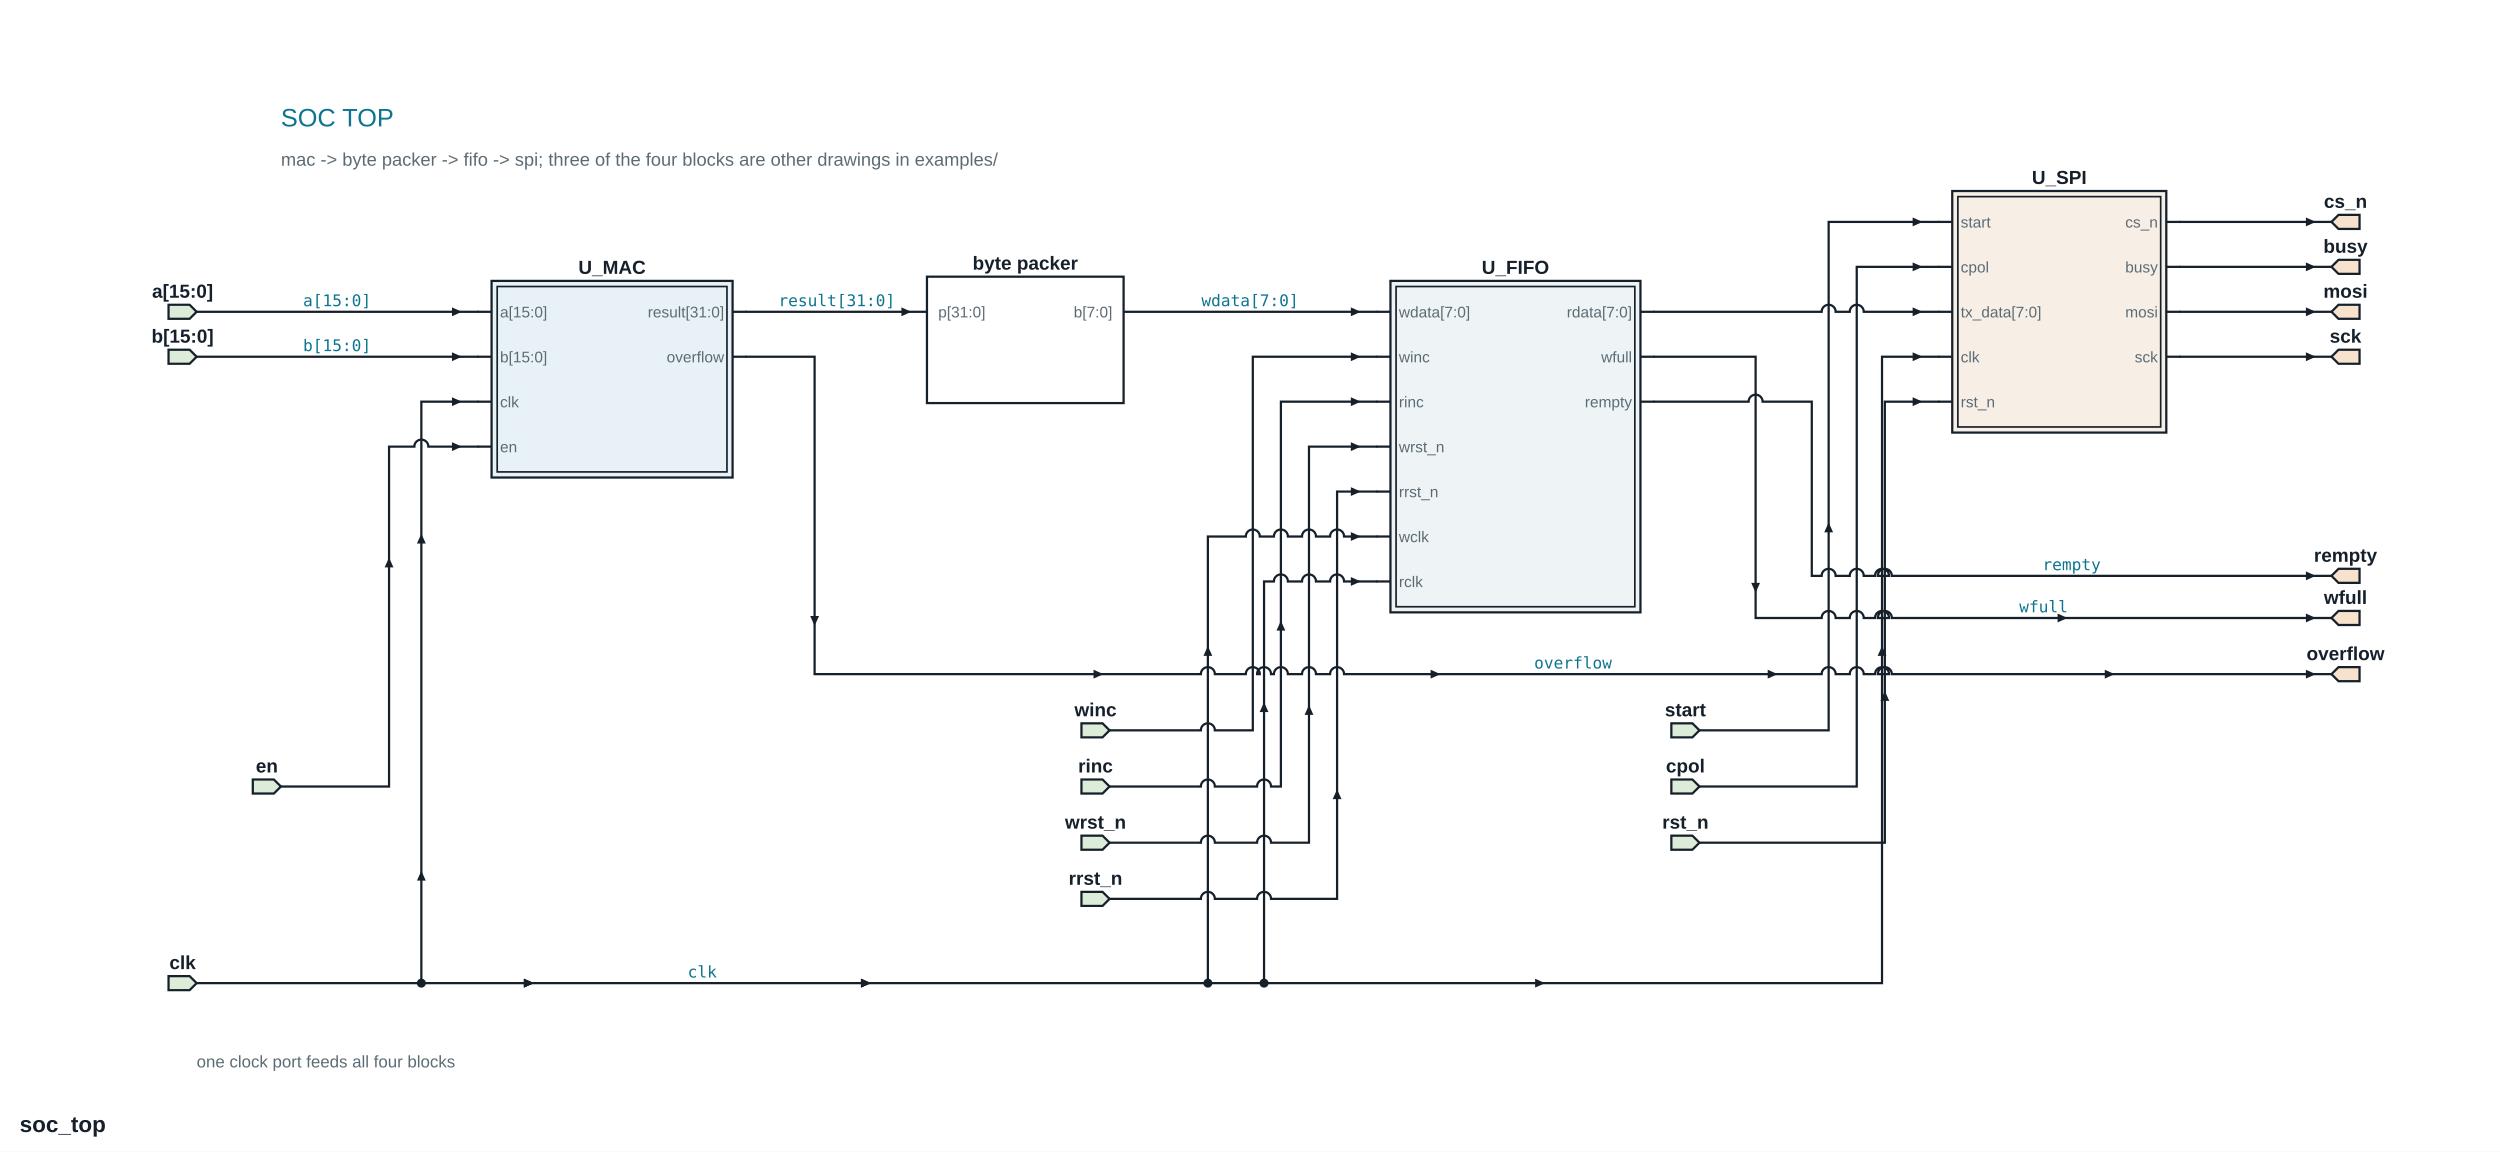
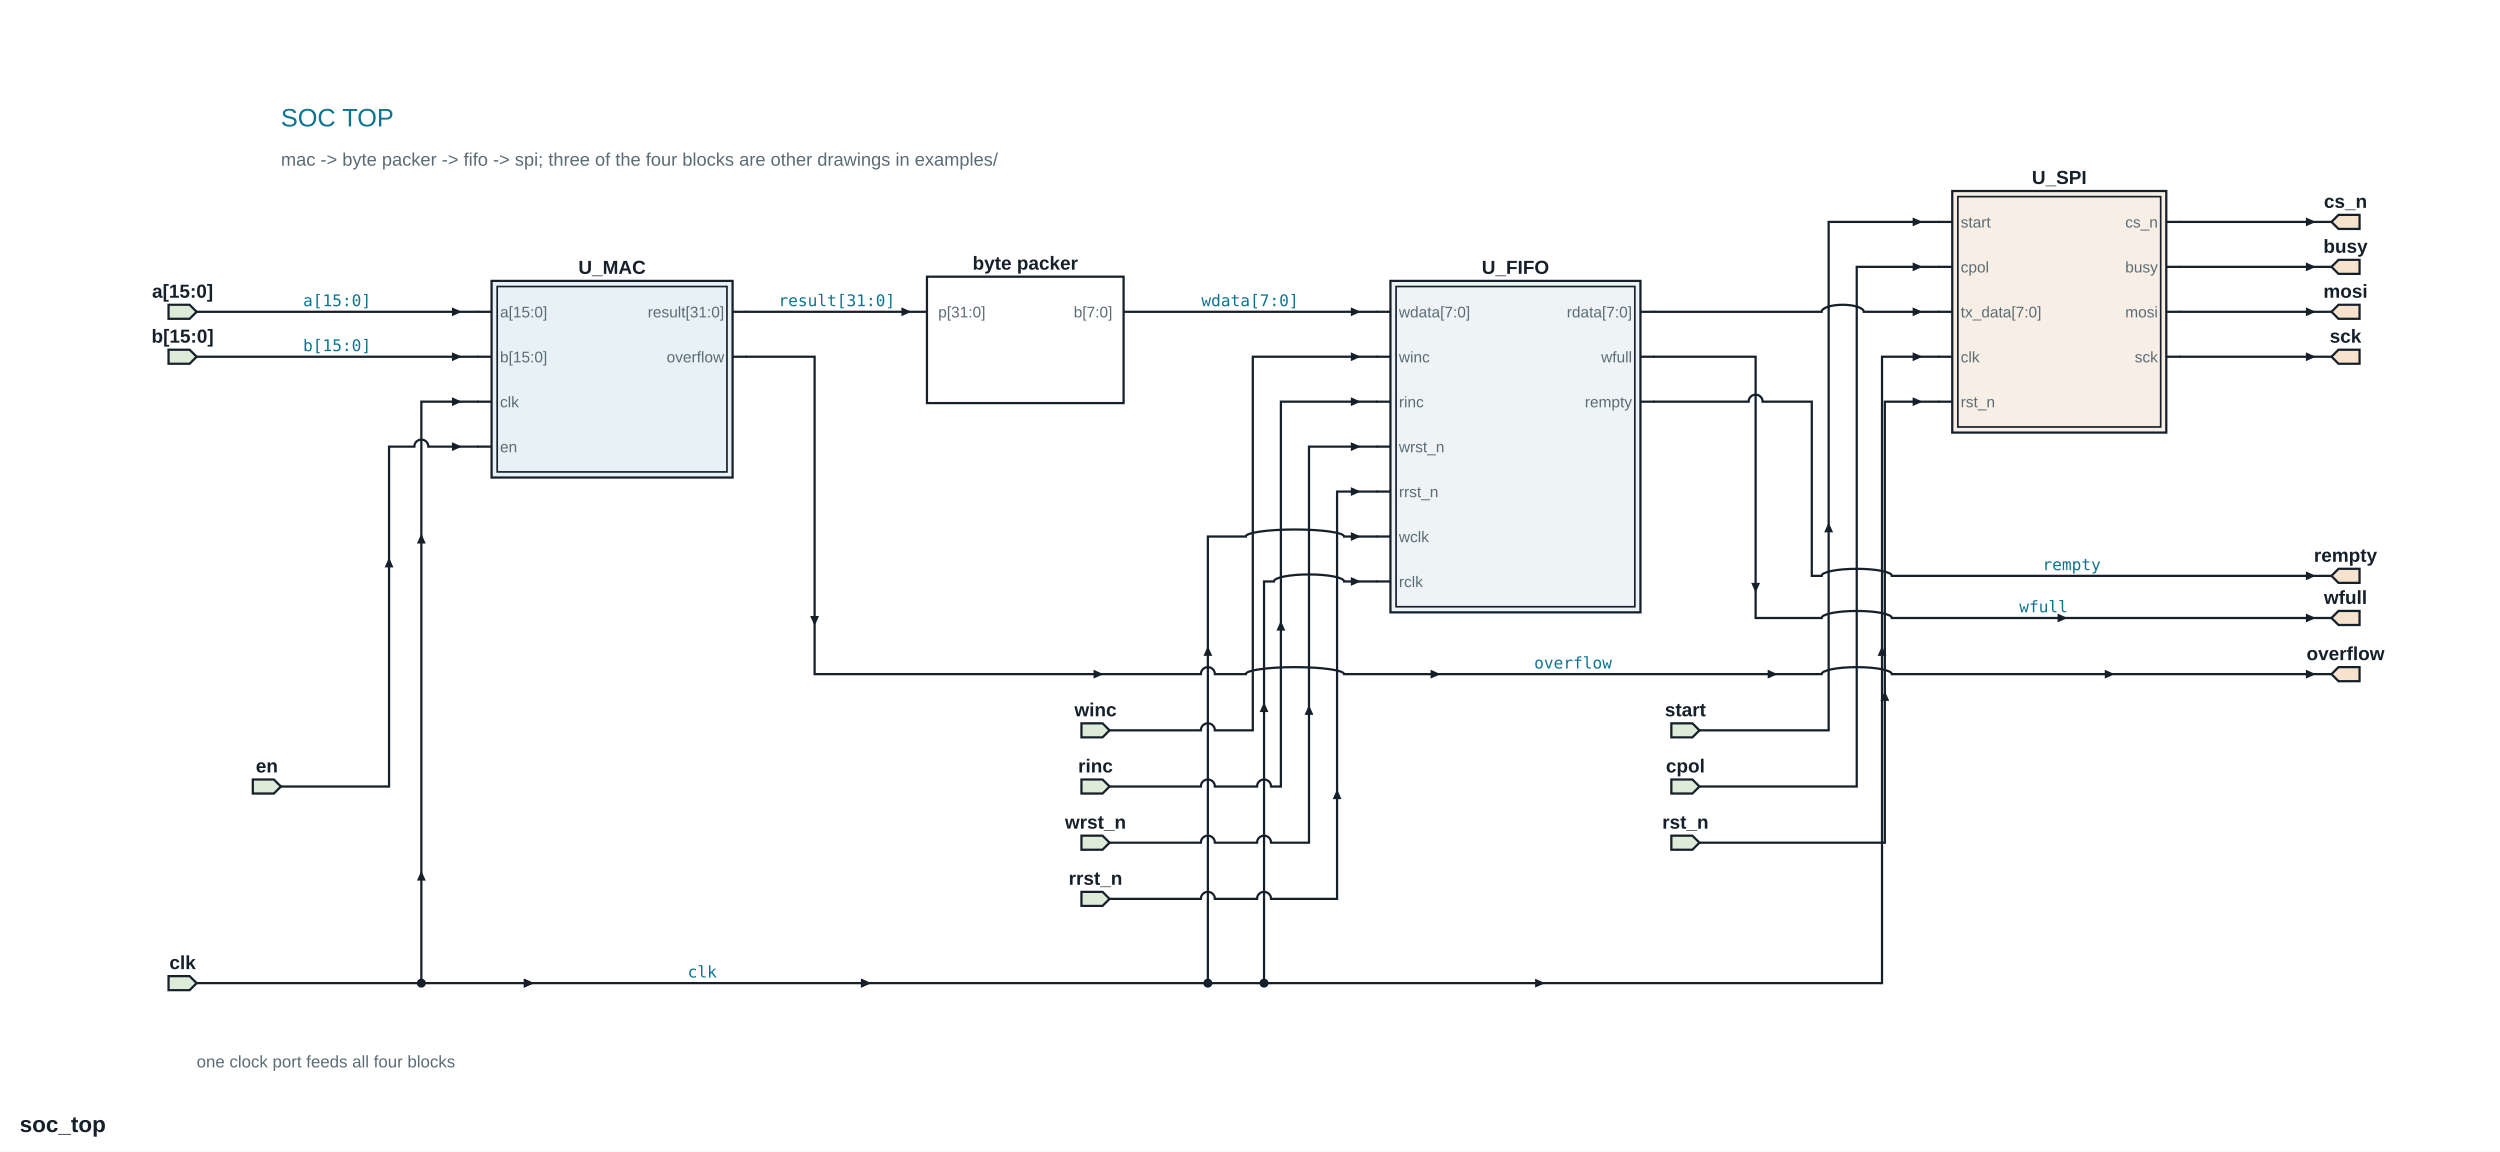
<svg xmlns="http://www.w3.org/2000/svg" width="1780" height="820" viewBox="0 0 1780 820" font-family="'IBM Plex Sans','IBM Plex Sans Text',Arial,Helvetica,sans-serif">
  <rect x="0" y="0" width="1780" height="820" fill="#ffffff" />
  <g class="dl-shapes">
    <text x="200" y="90" text-anchor="start" font-family="'IBM Plex Sans','IBM Plex Sans Text',Arial,Helvetica,sans-serif" font-size="18" fill="#0d7490">SOC TOP</text>
    <text x="200" y="118" text-anchor="start" font-family="'IBM Plex Sans','IBM Plex Sans Text',Arial,Helvetica,sans-serif" font-size="13" fill="#5b6b74">mac -&gt; byte packer -&gt; fifo -&gt; spi;  three of the four blocks are other drawings in examples/</text>
    <text x="140" y="760" text-anchor="start" font-family="'IBM Plex Sans','IBM Plex Sans Text',Arial,Helvetica,sans-serif" font-size="12" fill="#5b6b74">one clock port feeds all four blocks</text>
  </g>
  <g class="dl-nets">
    <path class="dl-net" data-id="n1" d="M200 560 L277 560 L277 318 L295 318 A5 5 0 0 1 305 318 L340 318" fill="none" stroke="#16202b" stroke-width="1.6" stroke-linejoin="miter" stroke-linecap="square" />
    <path class="dl-net" data-id="n2" d="M790 520 L855 520 A5 5 0 0 1 865 520 L892 520 L892 254 L980 254" fill="none" stroke="#16202b" stroke-width="1.6" stroke-linejoin="miter" stroke-linecap="square" />
    <path class="dl-net" data-id="n3" d="M790 560 L855 560 A5 5 0 0 1 865 560 L895 560 A5 5 0 0 1 905 560 L912 560 L912 286 L980 286" fill="none" stroke="#16202b" stroke-width="1.6" stroke-linejoin="miter" stroke-linecap="square" />
    <path class="dl-net" data-id="n4" d="M790 600 L855 600 A5 5 0 0 1 865 600 L895 600 A5 5 0 0 1 905 600 L932 600 L932 318 L980 318" fill="none" stroke="#16202b" stroke-width="1.6" stroke-linejoin="miter" stroke-linecap="square" />
    <path class="dl-net" data-id="n5" d="M790 640 L855 640 A5 5 0 0 1 865 640 L895 640 A5 5 0 0 1 905 640 L952 640 L952 350 L980 350" fill="none" stroke="#16202b" stroke-width="1.6" stroke-linejoin="miter" stroke-linecap="square" />
    <path class="dl-net" data-id="n6" d="M1210 520 L1302 520 L1302 158 L1380 158" fill="none" stroke="#16202b" stroke-width="1.6" stroke-linejoin="miter" stroke-linecap="square" />
    <path class="dl-net" data-id="n7" d="M1210 560 L1322 560 L1322 190 L1380 190" fill="none" stroke="#16202b" stroke-width="1.6" stroke-linejoin="miter" stroke-linecap="square" />
    <path class="dl-net" data-id="n8" d="M1210 600 L1342 600 L1342 286 L1380 286" fill="none" stroke="#16202b" stroke-width="1.6" stroke-linejoin="miter" stroke-linecap="square" />
    <path class="dl-net" data-id="n9" d="M140 222 L340 222" fill="none" stroke="#16202b" stroke-width="1.6" stroke-linejoin="miter" stroke-linecap="square" />
    <path class="dl-net" data-id="n10" d="M140 254 L340 254" fill="none" stroke="#16202b" stroke-width="1.6" stroke-linejoin="miter" stroke-linecap="square" />
    <path class="dl-net" data-id="n11" d="M531.6 222 L660 222" fill="none" stroke="#16202b" stroke-width="1.6" stroke-linejoin="miter" stroke-linecap="square" />
    <path class="dl-net" data-id="n12" d="M800 222 L980 222" fill="none" stroke="#16202b" stroke-width="1.6" stroke-linejoin="miter" stroke-linecap="square" />
-     <path class="dl-net" data-id="n13" d="M1178 222 L1297 222 A5 5 0 0 1 1307 222 L1317 222 A5 5 0 0 1 1327 222 L1380 222" fill="none" stroke="#16202b" stroke-width="1.6" stroke-linejoin="miter" stroke-linecap="square" />
+     <path class="dl-net" data-id="n13" d="M1178 222 L1297 222 A15 5 0 0 1 1327 222 L1380 222" fill="none" stroke="#16202b" stroke-width="1.6" stroke-linejoin="miter" stroke-linecap="square" />
    <path class="dl-net" data-id="n14" d="M1552.4 222 L1660 222" fill="none" stroke="#16202b" stroke-width="1.6" stroke-linejoin="miter" stroke-linecap="square" />
    <path class="dl-net" data-id="n15" d="M1552.4 254 L1660 254" fill="none" stroke="#16202b" stroke-width="1.6" stroke-linejoin="miter" stroke-linecap="square" />
    <path class="dl-net" data-id="n16" d="M1552.4 158 L1660 158" fill="none" stroke="#16202b" stroke-width="1.6" stroke-linejoin="miter" stroke-linecap="square" />
    <path class="dl-net" data-id="n17" d="M1552.4 190 L1660 190" fill="none" stroke="#16202b" stroke-width="1.6" stroke-linejoin="miter" stroke-linecap="square" />
-     <path class="dl-net" data-id="n18" d="M531.6 254 L580 254 L580 480 L855 480 A5 5 0 0 1 865 480 L887 480 A5 5 0 0 1 897 480 L895 480 A5 5 0 0 1 905 480 L907 480 A5 5 0 0 1 917 480 L927 480 A5 5 0 0 1 937 480 L947 480 A5 5 0 0 1 957 480 L1297 480 A5 5 0 0 1 1307 480 L1317 480 A5 5 0 0 1 1327 480 L1335 480 A5 5 0 0 1 1345 480 L1337 480 A5 5 0 0 1 1347 480 L1660 480" fill="none" stroke="#16202b" stroke-width="1.6" stroke-linejoin="miter" stroke-linecap="square" />
-     <path class="dl-net" data-id="n19" d="M1178 254 L1250 254 L1250 440 L1297 440 A5 5 0 0 1 1307 440 L1317 440 A5 5 0 0 1 1327 440 L1335 440 A5 5 0 0 1 1345 440 L1337 440 A5 5 0 0 1 1347 440 L1660 440" fill="none" stroke="#16202b" stroke-width="1.6" stroke-linejoin="miter" stroke-linecap="square" />
-     <path class="dl-net" data-id="n20" d="M1178 286 L1245 286 A5 5 0 0 1 1255 286 L1290 286 L1290 410 L1297 410 A5 5 0 0 1 1307 410 L1317 410 A5 5 0 0 1 1327 410 L1335 410 A5 5 0 0 1 1345 410 L1337 410 A5 5 0 0 1 1347 410 L1660 410" fill="none" stroke="#16202b" stroke-width="1.6" stroke-linejoin="miter" stroke-linecap="square" />
-     <path class="dl-net" data-id="n21" d="M140 700 L300 700 L300 286 L340 286 M140 700 L860 700 L860 382 L887 382 A5 5 0 0 1 897 382 L907 382 A5 5 0 0 1 917 382 L927 382 A5 5 0 0 1 937 382 L947 382 A5 5 0 0 1 957 382 L980 382 M140 700 L900 700 L900 414 L907 414 A5 5 0 0 1 917 414 L927 414 A5 5 0 0 1 937 414 L947 414 A5 5 0 0 1 957 414 L980 414 M140 700 L1340 700 L1340 254 L1380 254" fill="none" stroke="#16202b" stroke-width="1.6" stroke-linejoin="miter" stroke-linecap="square" />
+     <path class="dl-net" data-id="n18" d="M531.6 254 L580 254 L580 480 L855 480 A5 5 0 0 1 865 480 L887 480 A35 5 0 0 1 957 480 L1297 480 A25 5 0 0 1 1347 480 L1660 480" fill="none" stroke="#16202b" stroke-width="1.6" stroke-linejoin="miter" stroke-linecap="square" />
+     <path class="dl-net" data-id="n19" d="M1178 254 L1250 254 L1250 440 L1297 440 A25 5 0 0 1 1347 440 L1660 440" fill="none" stroke="#16202b" stroke-width="1.6" stroke-linejoin="miter" stroke-linecap="square" />
+     <path class="dl-net" data-id="n20" d="M1178 286 L1245 286 A5 5 0 0 1 1255 286 L1290 286 L1290 410 L1297 410 A25 5 0 0 1 1347 410 L1660 410" fill="none" stroke="#16202b" stroke-width="1.6" stroke-linejoin="miter" stroke-linecap="square" />
+     <path class="dl-net" data-id="n21" d="M140 700 L300 700 L300 286 L340 286 M140 700 L860 700 L860 382 L887 382 A35 5 0 0 1 957 382 L980 382 M140 700 L900 700 L900 414 L907 414 A25 5 0 0 1 957 414 L980 414 M140 700 L1340 700 L1340 254 L1380 254" fill="none" stroke="#16202b" stroke-width="1.6" stroke-linejoin="miter" stroke-linecap="square" />
    <text x="240" y="218" text-anchor="middle" font-family="'IBM Plex Mono','DejaVu Sans Mono','Courier New',monospace" font-size="11.5" fill="#0d7490">a[15:0]</text>
    <text x="240" y="250" text-anchor="middle" font-family="'IBM Plex Mono','DejaVu Sans Mono','Courier New',monospace" font-size="11.5" fill="#0d7490">b[15:0]</text>
    <text x="595.8" y="218" text-anchor="middle" font-family="'IBM Plex Mono','DejaVu Sans Mono','Courier New',monospace" font-size="11.5" fill="#0d7490">result[31:0]</text>
    <text x="890" y="218" text-anchor="middle" font-family="'IBM Plex Mono','DejaVu Sans Mono','Courier New',monospace" font-size="11.5" fill="#0d7490">wdata[7:0]</text>
    <text x="1120" y="476" text-anchor="middle" font-family="'IBM Plex Mono','DejaVu Sans Mono','Courier New',monospace" font-size="11.5" fill="#0d7490">overflow</text>
    <text x="1455" y="436" text-anchor="middle" font-family="'IBM Plex Mono','DejaVu Sans Mono','Courier New',monospace" font-size="11.5" fill="#0d7490">wfull</text>
    <text x="1475" y="406" text-anchor="middle" font-family="'IBM Plex Mono','DejaVu Sans Mono','Courier New',monospace" font-size="11.5" fill="#0d7490">rempty</text>
    <text x="500" y="696" text-anchor="middle" font-family="'IBM Plex Mono','DejaVu Sans Mono','Courier New',monospace" font-size="11.5" fill="#0d7490">clk</text>
    <polygon points="277,397 280.15,404 273.85,404" fill="#16202b" />
    <polygon points="328.8,318 321.8,321.15 321.8,314.85" fill="#16202b" />
    <polygon points="968.8,254 961.8,257.15 961.8,250.85" fill="#16202b" />
    <polygon points="912,442 915.15,449 908.85,449" fill="#16202b" />
    <polygon points="968.8,286 961.8,289.15 961.8,282.85" fill="#16202b" />
    <polygon points="932,502 935.15,509 928.85,509" fill="#16202b" />
    <polygon points="968.8,318 961.8,321.15 961.8,314.85" fill="#16202b" />
    <polygon points="952,562 955.15,569 948.85,569" fill="#16202b" />
    <polygon points="968.8,350 961.8,353.15 961.8,346.85" fill="#16202b" />
    <polygon points="1302,372 1305.15,379 1298.85,379" fill="#16202b" />
    <polygon points="1368.8,158 1361.8,161.15 1361.8,154.85" fill="#16202b" />
    <polygon points="1368.8,190 1361.8,193.15 1361.8,186.85" fill="#16202b" />
    <polygon points="1342,492 1345.15,499 1338.85,499" fill="#16202b" />
    <polygon points="1368.8,286 1361.8,289.15 1361.8,282.85" fill="#16202b" />
    <polygon points="328.8,222 321.8,225.15 321.8,218.85" fill="#16202b" />
    <polygon points="328.8,254 321.8,257.15 321.8,250.85" fill="#16202b" />
    <polygon points="648.8,222 641.8,225.15 641.8,218.85" fill="#16202b" />
    <polygon points="968.8,222 961.8,225.15 961.8,218.85" fill="#16202b" />
    <polygon points="1368.8,222 1361.8,225.15 1361.8,218.85" fill="#16202b" />
    <polygon points="1648.8,222 1641.8,225.15 1641.8,218.85" fill="#16202b" />
    <polygon points="1648.8,254 1641.8,257.15 1641.8,250.85" fill="#16202b" />
    <polygon points="1648.8,158 1641.8,161.15 1641.8,154.85" fill="#16202b" />
    <polygon points="1648.8,190 1641.8,193.15 1641.8,186.85" fill="#16202b" />
    <polygon points="580,445.6 576.85,438.6 583.15,438.6" fill="#16202b" />
    <polygon points="785.6,480 778.6,483.15 778.6,476.85" fill="#16202b" />
    <polygon points="1025.6,480 1018.6,483.15 1018.6,476.85" fill="#16202b" />
    <polygon points="1265.6,480 1258.6,483.15 1258.6,476.85" fill="#16202b" />
    <polygon points="1505.6,480 1498.6,483.15 1498.6,476.85" fill="#16202b" />
    <polygon points="1648.8,480 1641.8,483.15 1641.8,476.85" fill="#16202b" />
    <polygon points="1250,422 1246.85,415 1253.15,415" fill="#16202b" />
    <polygon points="1472,440 1465,443.15 1465,436.85" fill="#16202b" />
    <polygon points="1648.8,440 1641.8,443.15 1641.8,436.85" fill="#16202b" />
    <polygon points="1648.8,410 1641.8,413.15 1641.8,406.85" fill="#16202b" />
    <polygon points="300,620 303.15,627 296.85,627" fill="#16202b" />
    <polygon points="300,380 303.15,387 296.85,387" fill="#16202b" />
    <polygon points="328.8,286 321.8,289.15 321.8,282.85" fill="#16202b" />
    <polygon points="380,700 373,703.15 373,696.85" fill="#16202b" />
    <polygon points="620,700 613,703.15 613,696.85" fill="#16202b" />
    <polygon points="860,460 863.15,467 856.85,467" fill="#16202b" />
    <polygon points="968.8,382 961.8,385.15 961.8,378.85" fill="#16202b" />
    <polygon points="380,700 373,703.15 373,696.85" fill="#16202b" />
    <polygon points="620,700 613,703.15 613,696.85" fill="#16202b" />
    <polygon points="900,500 903.15,507 896.85,507" fill="#16202b" />
    <polygon points="968.8,414 961.8,417.15 961.8,410.85" fill="#16202b" />
    <polygon points="380,700 373,703.15 373,696.85" fill="#16202b" />
    <polygon points="620,700 613,703.15 613,696.85" fill="#16202b" />
    <polygon points="1100,700 1093,703.15 1093,696.85" fill="#16202b" />
    <polygon points="1340,460 1343.15,467 1336.85,467" fill="#16202b" />
    <polygon points="1368.8,254 1361.8,257.15 1361.8,250.85" fill="#16202b" />
  </g>
  <g class="dl-cells">
    <g class="dl-cell" data-id="u_mac" data-type="sheet" transform="matrix(1,0,0,1,340,200)">
      <rect x="10" y="0" width="171.6" height="140" fill="#e8f2f6" stroke="#16202b" stroke-width="1.6" />
      <rect x="14" y="4" width="163.6" height="132" fill="none" stroke="#16202b" stroke-width="1.2" />
      <line x1="0" y1="22" x2="10" y2="22" stroke="#16202b" stroke-width="1.6" />
      <line x1="0" y1="54" x2="10" y2="54" stroke="#16202b" stroke-width="1.6" />
      <line x1="0" y1="86" x2="10" y2="86" stroke="#16202b" stroke-width="1.6" />
      <line x1="0" y1="118" x2="10" y2="118" stroke="#16202b" stroke-width="1.6" />
      <line x1="191.6" y1="22" x2="181.6" y2="22" stroke="#16202b" stroke-width="1.6" />
      <line x1="191.6" y1="54" x2="181.6" y2="54" stroke="#16202b" stroke-width="1.6" />
    </g>
    <text x="356" y="226" text-anchor="start" font-family="'IBM Plex Sans','IBM Plex Sans Text',Arial,Helvetica,sans-serif" font-size="11" fill="#5b6b74">a[15:0]</text>
    <text x="356" y="258" text-anchor="start" font-family="'IBM Plex Sans','IBM Plex Sans Text',Arial,Helvetica,sans-serif" font-size="11" fill="#5b6b74">b[15:0]</text>
    <text x="356" y="290" text-anchor="start" font-family="'IBM Plex Sans','IBM Plex Sans Text',Arial,Helvetica,sans-serif" font-size="11" fill="#5b6b74">clk</text>
    <text x="356" y="322" text-anchor="start" font-family="'IBM Plex Sans','IBM Plex Sans Text',Arial,Helvetica,sans-serif" font-size="11" fill="#5b6b74">en</text>
    <text x="515.6" y="226" text-anchor="end" font-family="'IBM Plex Sans','IBM Plex Sans Text',Arial,Helvetica,sans-serif" font-size="11" fill="#5b6b74">result[31:0]</text>
    <text x="515.6" y="258" text-anchor="end" font-family="'IBM Plex Sans','IBM Plex Sans Text',Arial,Helvetica,sans-serif" font-size="11" fill="#5b6b74">overflow</text>
    <text x="435.8" y="195" text-anchor="middle" font-family="'IBM Plex Sans','IBM Plex Sans Text',Arial,Helvetica,sans-serif" font-size="13.5" font-weight="600" fill="#16202b">U_MAC</text>
    <g class="dl-cell" data-id="u_fifo" data-type="sheet" transform="matrix(1,0,0,1,980,200)">
      <rect x="10" y="0" width="178" height="236" fill="#eef4f6" stroke="#16202b" stroke-width="1.6" />
      <rect x="14" y="4" width="170" height="228" fill="none" stroke="#16202b" stroke-width="1.2" />
      <line x1="0" y1="22" x2="10" y2="22" stroke="#16202b" stroke-width="1.6" />
      <line x1="0" y1="54" x2="10" y2="54" stroke="#16202b" stroke-width="1.6" />
      <line x1="0" y1="86" x2="10" y2="86" stroke="#16202b" stroke-width="1.6" />
      <line x1="0" y1="118" x2="10" y2="118" stroke="#16202b" stroke-width="1.6" />
      <line x1="0" y1="150" x2="10" y2="150" stroke="#16202b" stroke-width="1.6" />
      <line x1="0" y1="182" x2="10" y2="182" stroke="#16202b" stroke-width="1.6" />
      <line x1="0" y1="214" x2="10" y2="214" stroke="#16202b" stroke-width="1.6" />
      <line x1="198" y1="22" x2="188" y2="22" stroke="#16202b" stroke-width="1.6" />
      <line x1="198" y1="54" x2="188" y2="54" stroke="#16202b" stroke-width="1.6" />
      <line x1="198" y1="86" x2="188" y2="86" stroke="#16202b" stroke-width="1.6" />
    </g>
    <text x="996" y="226" text-anchor="start" font-family="'IBM Plex Sans','IBM Plex Sans Text',Arial,Helvetica,sans-serif" font-size="11" fill="#5b6b74">wdata[7:0]</text>
    <text x="996" y="258" text-anchor="start" font-family="'IBM Plex Sans','IBM Plex Sans Text',Arial,Helvetica,sans-serif" font-size="11" fill="#5b6b74">winc</text>
    <text x="996" y="290" text-anchor="start" font-family="'IBM Plex Sans','IBM Plex Sans Text',Arial,Helvetica,sans-serif" font-size="11" fill="#5b6b74">rinc</text>
    <text x="996" y="322" text-anchor="start" font-family="'IBM Plex Sans','IBM Plex Sans Text',Arial,Helvetica,sans-serif" font-size="11" fill="#5b6b74">wrst_n</text>
    <text x="996" y="354" text-anchor="start" font-family="'IBM Plex Sans','IBM Plex Sans Text',Arial,Helvetica,sans-serif" font-size="11" fill="#5b6b74">rrst_n</text>
    <text x="996" y="386" text-anchor="start" font-family="'IBM Plex Sans','IBM Plex Sans Text',Arial,Helvetica,sans-serif" font-size="11" fill="#5b6b74">wclk</text>
    <text x="996" y="418" text-anchor="start" font-family="'IBM Plex Sans','IBM Plex Sans Text',Arial,Helvetica,sans-serif" font-size="11" fill="#5b6b74">rclk</text>
    <text x="1162" y="226" text-anchor="end" font-family="'IBM Plex Sans','IBM Plex Sans Text',Arial,Helvetica,sans-serif" font-size="11" fill="#5b6b74">rdata[7:0]</text>
    <text x="1162" y="258" text-anchor="end" font-family="'IBM Plex Sans','IBM Plex Sans Text',Arial,Helvetica,sans-serif" font-size="11" fill="#5b6b74">wfull</text>
    <text x="1162" y="290" text-anchor="end" font-family="'IBM Plex Sans','IBM Plex Sans Text',Arial,Helvetica,sans-serif" font-size="11" fill="#5b6b74">rempty</text>
    <text x="1079" y="195" text-anchor="middle" font-family="'IBM Plex Sans','IBM Plex Sans Text',Arial,Helvetica,sans-serif" font-size="13.5" font-weight="600" fill="#16202b">U_FIFO</text>
    <g class="dl-cell" data-id="u_spi" data-type="sheet" transform="matrix(1,0,0,1,1380,136)">
      <rect x="10" y="0" width="152.4" height="172" fill="#f7efe6" stroke="#16202b" stroke-width="1.6" />
      <rect x="14" y="4" width="144.4" height="164" fill="none" stroke="#16202b" stroke-width="1.2" />
      <line x1="0" y1="22" x2="10" y2="22" stroke="#16202b" stroke-width="1.6" />
      <line x1="0" y1="54" x2="10" y2="54" stroke="#16202b" stroke-width="1.6" />
      <line x1="0" y1="86" x2="10" y2="86" stroke="#16202b" stroke-width="1.6" />
      <line x1="0" y1="118" x2="10" y2="118" stroke="#16202b" stroke-width="1.6" />
      <line x1="0" y1="150" x2="10" y2="150" stroke="#16202b" stroke-width="1.6" />
      <line x1="172.4" y1="22" x2="162.4" y2="22" stroke="#16202b" stroke-width="1.6" />
      <line x1="172.4" y1="54" x2="162.4" y2="54" stroke="#16202b" stroke-width="1.6" />
      <line x1="172.4" y1="86" x2="162.4" y2="86" stroke="#16202b" stroke-width="1.6" />
      <line x1="172.4" y1="118" x2="162.4" y2="118" stroke="#16202b" stroke-width="1.6" />
    </g>
    <text x="1396" y="162" text-anchor="start" font-family="'IBM Plex Sans','IBM Plex Sans Text',Arial,Helvetica,sans-serif" font-size="11" fill="#5b6b74">start</text>
    <text x="1396" y="194" text-anchor="start" font-family="'IBM Plex Sans','IBM Plex Sans Text',Arial,Helvetica,sans-serif" font-size="11" fill="#5b6b74">cpol</text>
    <text x="1396" y="226" text-anchor="start" font-family="'IBM Plex Sans','IBM Plex Sans Text',Arial,Helvetica,sans-serif" font-size="11" fill="#5b6b74">tx_data[7:0]</text>
    <text x="1396" y="258" text-anchor="start" font-family="'IBM Plex Sans','IBM Plex Sans Text',Arial,Helvetica,sans-serif" font-size="11" fill="#5b6b74">clk</text>
    <text x="1396" y="290" text-anchor="start" font-family="'IBM Plex Sans','IBM Plex Sans Text',Arial,Helvetica,sans-serif" font-size="11" fill="#5b6b74">rst_n</text>
    <text x="1536.4" y="162" text-anchor="end" font-family="'IBM Plex Sans','IBM Plex Sans Text',Arial,Helvetica,sans-serif" font-size="11" fill="#5b6b74">cs_n</text>
    <text x="1536.4" y="194" text-anchor="end" font-family="'IBM Plex Sans','IBM Plex Sans Text',Arial,Helvetica,sans-serif" font-size="11" fill="#5b6b74">busy</text>
    <text x="1536.4" y="226" text-anchor="end" font-family="'IBM Plex Sans','IBM Plex Sans Text',Arial,Helvetica,sans-serif" font-size="11" fill="#5b6b74">mosi</text>
    <text x="1536.4" y="258" text-anchor="end" font-family="'IBM Plex Sans','IBM Plex Sans Text',Arial,Helvetica,sans-serif" font-size="11" fill="#5b6b74">sck</text>
    <text x="1466.2" y="131" text-anchor="middle" font-family="'IBM Plex Sans','IBM Plex Sans Text',Arial,Helvetica,sans-serif" font-size="13.5" font-weight="600" fill="#16202b">U_SPI</text>
    <g class="dl-cell" data-id="pack" data-type="block" transform="matrix(1,0,0,1,660,197)">
      <rect x="0" y="0" width="140" height="90" fill="#ffffff" stroke="#16202b" stroke-width="1.6" />
    </g>
    <text x="668" y="226" text-anchor="start" font-family="'IBM Plex Sans','IBM Plex Sans Text',Arial,Helvetica,sans-serif" font-size="11" fill="#5b6b74">p[31:0]</text>
    <text x="792" y="226" text-anchor="end" font-family="'IBM Plex Sans','IBM Plex Sans Text',Arial,Helvetica,sans-serif" font-size="11" fill="#5b6b74">b[7:0]</text>
    <text x="730" y="192" text-anchor="middle" font-family="'IBM Plex Sans','IBM Plex Sans Text',Arial,Helvetica,sans-serif" font-size="13.5" font-weight="600" fill="#16202b">byte packer</text>
    <g class="dl-cell" data-id="p_a" data-type="port_in" transform="matrix(1,0,0,1,120,217)">
      <path d="M0 0 H15 L20 5 L15 10 H0 Z" fill="#dcecd8" stroke="#16202b" stroke-width="1.6" />
    </g>
    <text x="130" y="212" text-anchor="middle" font-family="'IBM Plex Sans','IBM Plex Sans Text',Arial,Helvetica,sans-serif" font-size="13.5" font-weight="600" fill="#16202b">a[15:0]</text>
    <g class="dl-cell" data-id="p_b" data-type="port_in" transform="matrix(1,0,0,1,120,249)">
      <path d="M0 0 H15 L20 5 L15 10 H0 Z" fill="#dcecd8" stroke="#16202b" stroke-width="1.6" />
    </g>
    <text x="130" y="244" text-anchor="middle" font-family="'IBM Plex Sans','IBM Plex Sans Text',Arial,Helvetica,sans-serif" font-size="13.5" font-weight="600" fill="#16202b">b[15:0]</text>
    <g class="dl-cell" data-id="p_mosi" data-type="port_out" transform="matrix(1,0,0,1,1660,217)">
      <path d="M20 0 H5 L0 5 L5 10 H20 Z" fill="#f7e2cd" stroke="#16202b" stroke-width="1.6" />
    </g>
    <text x="1670" y="212" text-anchor="middle" font-family="'IBM Plex Sans','IBM Plex Sans Text',Arial,Helvetica,sans-serif" font-size="13.5" font-weight="600" fill="#16202b">mosi</text>
    <g class="dl-cell" data-id="p_sck" data-type="port_out" transform="matrix(1,0,0,1,1660,249)">
      <path d="M20 0 H5 L0 5 L5 10 H20 Z" fill="#f7e2cd" stroke="#16202b" stroke-width="1.6" />
    </g>
    <text x="1670" y="244" text-anchor="middle" font-family="'IBM Plex Sans','IBM Plex Sans Text',Arial,Helvetica,sans-serif" font-size="13.5" font-weight="600" fill="#16202b">sck</text>
    <g class="dl-cell" data-id="p_csn" data-type="port_out" transform="matrix(1,0,0,1,1660,153)">
      <path d="M20 0 H5 L0 5 L5 10 H20 Z" fill="#f7e2cd" stroke="#16202b" stroke-width="1.6" />
    </g>
    <text x="1670" y="148" text-anchor="middle" font-family="'IBM Plex Sans','IBM Plex Sans Text',Arial,Helvetica,sans-serif" font-size="13.5" font-weight="600" fill="#16202b">cs_n</text>
    <g class="dl-cell" data-id="p_busy" data-type="port_out" transform="matrix(1,0,0,1,1660,185)">
      <path d="M20 0 H5 L0 5 L5 10 H20 Z" fill="#f7e2cd" stroke="#16202b" stroke-width="1.6" />
    </g>
    <text x="1670" y="180" text-anchor="middle" font-family="'IBM Plex Sans','IBM Plex Sans Text',Arial,Helvetica,sans-serif" font-size="13.5" font-weight="600" fill="#16202b">busy</text>
    <g class="dl-cell" data-id="p_ovf" data-type="port_out" transform="matrix(1,0,0,1,1660,475)">
      <path d="M20 0 H5 L0 5 L5 10 H20 Z" fill="#f7e2cd" stroke="#16202b" stroke-width="1.6" />
    </g>
    <text x="1670" y="470" text-anchor="middle" font-family="'IBM Plex Sans','IBM Plex Sans Text',Arial,Helvetica,sans-serif" font-size="13.5" font-weight="600" fill="#16202b">overflow</text>
    <g class="dl-cell" data-id="p_wfull" data-type="port_out" transform="matrix(1,0,0,1,1660,435)">
      <path d="M20 0 H5 L0 5 L5 10 H20 Z" fill="#f7e2cd" stroke="#16202b" stroke-width="1.6" />
    </g>
    <text x="1670" y="430" text-anchor="middle" font-family="'IBM Plex Sans','IBM Plex Sans Text',Arial,Helvetica,sans-serif" font-size="13.5" font-weight="600" fill="#16202b">wfull</text>
    <g class="dl-cell" data-id="p_rempty" data-type="port_out" transform="matrix(1,0,0,1,1660,405)">
      <path d="M20 0 H5 L0 5 L5 10 H20 Z" fill="#f7e2cd" stroke="#16202b" stroke-width="1.6" />
    </g>
    <text x="1670" y="400" text-anchor="middle" font-family="'IBM Plex Sans','IBM Plex Sans Text',Arial,Helvetica,sans-serif" font-size="13.5" font-weight="600" fill="#16202b">rempty</text>
    <g class="dl-cell" data-id="p_clken" data-type="port_in" transform="matrix(1,0,0,1,180,555)">
      <path d="M0 0 H15 L20 5 L15 10 H0 Z" fill="#dcecd8" stroke="#16202b" stroke-width="1.6" />
    </g>
    <text x="190" y="550" text-anchor="middle" font-family="'IBM Plex Sans','IBM Plex Sans Text',Arial,Helvetica,sans-serif" font-size="13.5" font-weight="600" fill="#16202b">en</text>
    <g class="dl-cell" data-id="p_winc" data-type="port_in" transform="matrix(1,0,0,1,770,515)">
      <path d="M0 0 H15 L20 5 L15 10 H0 Z" fill="#dcecd8" stroke="#16202b" stroke-width="1.6" />
    </g>
    <text x="780" y="510" text-anchor="middle" font-family="'IBM Plex Sans','IBM Plex Sans Text',Arial,Helvetica,sans-serif" font-size="13.5" font-weight="600" fill="#16202b">winc</text>
    <g class="dl-cell" data-id="p_rinc" data-type="port_in" transform="matrix(1,0,0,1,770,555)">
      <path d="M0 0 H15 L20 5 L15 10 H0 Z" fill="#dcecd8" stroke="#16202b" stroke-width="1.6" />
    </g>
    <text x="780" y="550" text-anchor="middle" font-family="'IBM Plex Sans','IBM Plex Sans Text',Arial,Helvetica,sans-serif" font-size="13.5" font-weight="600" fill="#16202b">rinc</text>
    <g class="dl-cell" data-id="p_wrstn" data-type="port_in" transform="matrix(1,0,0,1,770,595)">
      <path d="M0 0 H15 L20 5 L15 10 H0 Z" fill="#dcecd8" stroke="#16202b" stroke-width="1.6" />
    </g>
    <text x="780" y="590" text-anchor="middle" font-family="'IBM Plex Sans','IBM Plex Sans Text',Arial,Helvetica,sans-serif" font-size="13.5" font-weight="600" fill="#16202b">wrst_n</text>
    <g class="dl-cell" data-id="p_rrstn" data-type="port_in" transform="matrix(1,0,0,1,770,635)">
      <path d="M0 0 H15 L20 5 L15 10 H0 Z" fill="#dcecd8" stroke="#16202b" stroke-width="1.6" />
    </g>
    <text x="780" y="630" text-anchor="middle" font-family="'IBM Plex Sans','IBM Plex Sans Text',Arial,Helvetica,sans-serif" font-size="13.5" font-weight="600" fill="#16202b">rrst_n</text>
    <g class="dl-cell" data-id="p_start" data-type="port_in" transform="matrix(1,0,0,1,1190,515)">
      <path d="M0 0 H15 L20 5 L15 10 H0 Z" fill="#dcecd8" stroke="#16202b" stroke-width="1.6" />
    </g>
    <text x="1200" y="510" text-anchor="middle" font-family="'IBM Plex Sans','IBM Plex Sans Text',Arial,Helvetica,sans-serif" font-size="13.5" font-weight="600" fill="#16202b">start</text>
    <g class="dl-cell" data-id="p_cpol" data-type="port_in" transform="matrix(1,0,0,1,1190,555)">
      <path d="M0 0 H15 L20 5 L15 10 H0 Z" fill="#dcecd8" stroke="#16202b" stroke-width="1.6" />
    </g>
    <text x="1200" y="550" text-anchor="middle" font-family="'IBM Plex Sans','IBM Plex Sans Text',Arial,Helvetica,sans-serif" font-size="13.5" font-weight="600" fill="#16202b">cpol</text>
    <g class="dl-cell" data-id="p_spirst" data-type="port_in" transform="matrix(1,0,0,1,1190,595)">
      <path d="M0 0 H15 L20 5 L15 10 H0 Z" fill="#dcecd8" stroke="#16202b" stroke-width="1.6" />
    </g>
    <text x="1200" y="590" text-anchor="middle" font-family="'IBM Plex Sans','IBM Plex Sans Text',Arial,Helvetica,sans-serif" font-size="13.5" font-weight="600" fill="#16202b">rst_n</text>
    <g class="dl-cell" data-id="p_clk" data-type="port_in" transform="matrix(1,0,0,1,120,695)">
      <path d="M0 0 H15 L20 5 L15 10 H0 Z" fill="#dcecd8" stroke="#16202b" stroke-width="1.6" />
    </g>
    <text x="130" y="690" text-anchor="middle" font-family="'IBM Plex Sans','IBM Plex Sans Text',Arial,Helvetica,sans-serif" font-size="13.5" font-weight="600" fill="#16202b">clk</text>
  </g>
  <g class="dl-junctions">
    <circle cx="300" cy="700" r="3.2" fill="#16202b" />
    <circle cx="860" cy="700" r="3.2" fill="#16202b" />
    <circle cx="900" cy="700" r="3.2" fill="#16202b" />
  </g>
  <text x="14" y="806" font-family="'IBM Plex Sans','IBM Plex Sans Text',Arial,Helvetica,sans-serif" font-size="16" font-weight="600" fill="#16202b">soc_top</text>
</svg>
